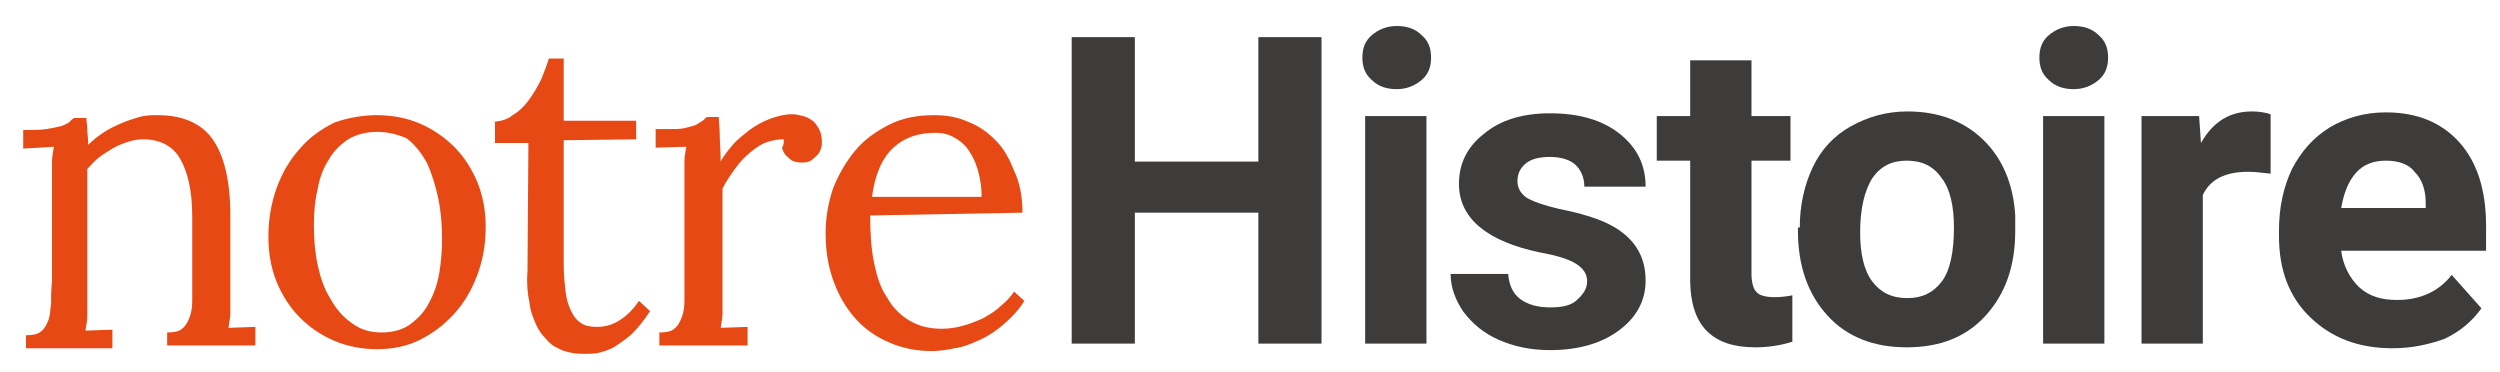
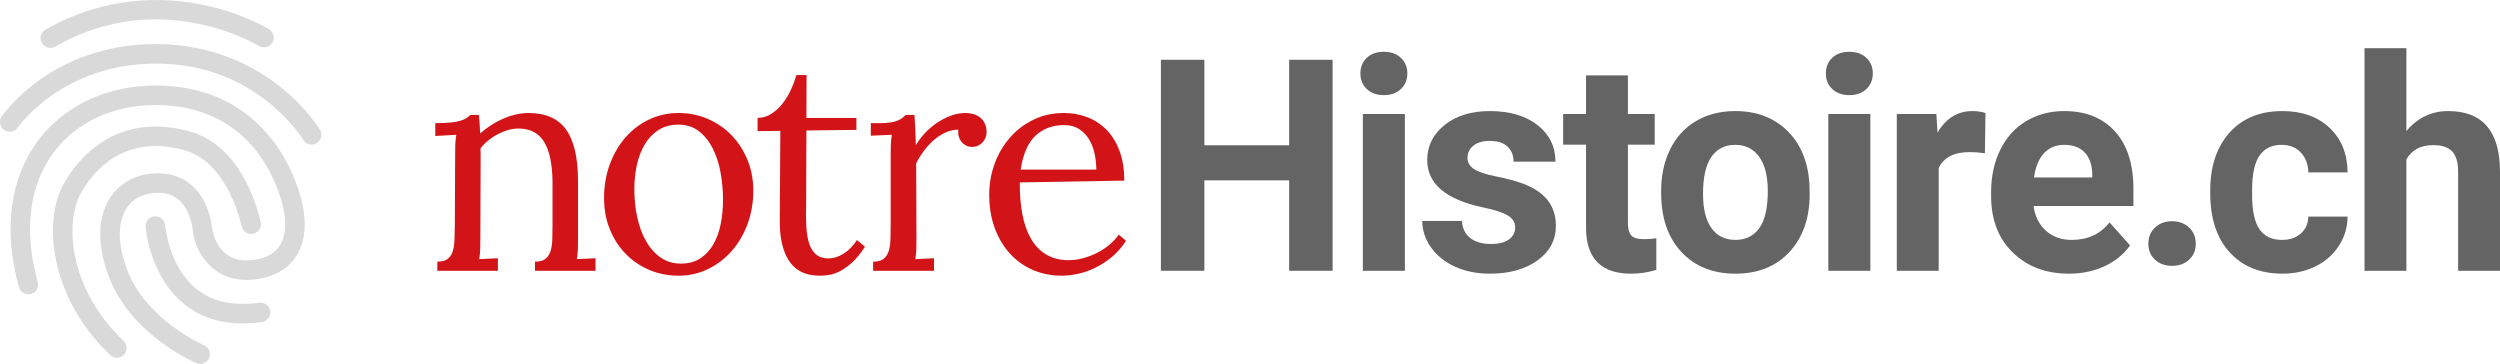
- <svg xmlns="http://www.w3.org/2000/svg" version="1.1" id="Calque_1" x="0px" y="0px" viewBox="0 0 269.2 40" style="enable-background:new 0 0 269.2 40;" xml:space="preserve">
-   <style type="text/css">
- 	.st0{fill:#E74915;}
- 	.st1{fill:#3D3C3B;}
- </style>
-   <g id="XMLID_20_">
-     <g id="XMLID_23_">
-       <path id="XMLID_19_" class="st0" d="M5.6,18.9c0-0.5,0-1,0-1.5c0-0.5,0.1-1,0.2-1.6L2.5,16v-2c1,0,1.8,0,2.5-0.1    c0.6-0.1,1.1-0.2,1.5-0.3c0.4-0.1,0.7-0.3,0.9-0.4C7.6,13,7.8,12.8,8,12.7h1.3c0,0.4,0.1,0.8,0.1,1.2c0,0.5,0.1,1,0.1,1.7    c0.5-0.5,1-0.9,1.6-1.3c0.6-0.4,1.2-0.7,1.9-1c0.7-0.3,1.3-0.5,2-0.7c0.7-0.2,1.4-0.2,2-0.2c2.7,0,4.7,0.9,5.9,2.6    c1.2,1.7,1.9,4.4,1.9,8.1V32c0,0.6,0,1.2,0,1.7c0,0.5-0.1,1-0.2,1.6l2.9-0.1v2h-9.5v-1.4c0.7,0,1.3-0.1,1.6-0.4    c0.4-0.3,0.6-0.7,0.8-1.2c0.2-0.5,0.3-1.1,0.3-1.8c0-0.7,0-1.5,0-2.4v-6.7c0-2.8-0.5-4.8-1.3-6.2c-0.8-1.4-2.2-2.1-4-2.1    c-0.6,0-1.1,0.1-1.7,0.3c-0.6,0.2-1.1,0.4-1.6,0.7c-0.5,0.3-1,0.6-1.5,1c-0.5,0.4-0.8,0.8-1.2,1.2c0,0.3,0,0.6,0,0.9v1l0,12.2    c0,0.6,0,1.2,0,1.7c0,0.5-0.1,1-0.2,1.6l2.9-0.1v2H2.8v-1.4c0.7,0,1.3-0.1,1.6-0.4c0.4-0.3,0.6-0.7,0.8-1.2    c0.2-0.5,0.2-1.1,0.3-1.8c0-0.7,0-1.5,0.1-2.4L5.6,18.9z" />
-       <path id="XMLID_45_" class="st0" d="M40.6,12.4c1.6,0,3.2,0.3,4.6,0.9c1.4,0.6,2.7,1.5,3.7,2.5c1.1,1.1,1.9,2.4,2.5,3.8    c0.6,1.5,0.9,3.1,0.9,4.8c0,1.9-0.3,3.6-0.9,5.2c-0.6,1.6-1.4,3-2.5,4.2c-1.1,1.2-2.3,2.1-3.7,2.8c-1.4,0.7-3,1-4.6,1    c-1.6,0-3.2-0.3-4.6-0.9c-1.4-0.6-2.6-1.4-3.7-2.5c-1.1-1.1-1.9-2.4-2.5-3.8c-0.6-1.5-0.9-3.1-0.9-4.9c0-1.9,0.3-3.6,0.9-5.3    c0.6-1.6,1.4-3,2.5-4.2c1-1.2,2.3-2.1,3.7-2.8C37.4,12.7,39,12.4,40.6,12.4 M40.6,14.2c-1.2,0-2.3,0.3-3.1,0.8    c-0.9,0.6-1.6,1.3-2.1,2.2c-0.6,0.9-1,2-1.2,3.2c-0.3,1.2-0.4,2.5-0.4,3.8c0,1.5,0.1,2.9,0.4,4.3c0.3,1.4,0.7,2.6,1.4,3.7    c0.6,1.1,1.4,2,2.3,2.6c0.9,0.7,2,1,3.2,1c1.2,0,2.3-0.3,3.1-0.9c0.8-0.6,1.5-1.3,2-2.3c0.5-0.9,0.9-2,1.1-3.2    c0.2-1.2,0.3-2.4,0.3-3.7c0-1.4-0.1-2.8-0.4-4.3c-0.3-1.4-0.7-2.7-1.2-3.8c-0.6-1.1-1.3-2-2.2-2.7C42.9,14.5,41.8,14.2,40.6,14.2" />
-       <path id="XMLID_16_" class="st0" d="M53,13.1c0.8,0,1.6-0.2,2.2-0.7c0.7-0.4,1.3-1,1.8-1.7c0.5-0.7,0.9-1.4,1.3-2.2    c0.3-0.8,0.6-1.5,0.8-2.2h1.6c0,1.3,0,2.5,0,3.6c0,1.1,0,2.1,0,3.1h7.8V15l-7.8,0.1c0,2.1,0,3.8,0,5.3c0,1.5,0,2.7,0,3.7    c0,1,0,1.8,0,2.3c0,0.6,0,1,0,1.3c0,0.3,0,0.5,0,0.6v0.2c0,1.1,0.1,2,0.2,2.9c0.1,0.8,0.3,1.5,0.6,2.1c0.3,0.6,0.6,1,1.1,1.3    c0.4,0.3,1,0.4,1.7,0.4c0.8,0,1.6-0.2,2.4-0.7c0.8-0.5,1.5-1.2,2.1-2.1l1.2,1.1c-0.7,1.1-1.4,1.9-2,2.5c-0.7,0.6-1.3,1-1.9,1.4    c-0.6,0.3-1.2,0.5-1.7,0.6c-0.5,0.1-1,0.1-1.4,0.1c-0.5,0-0.9,0-1.4-0.1c-0.5-0.1-1-0.2-1.5-0.5c-0.5-0.2-0.9-0.5-1.3-1    c-0.4-0.4-0.8-0.9-1.1-1.6c-0.3-0.7-0.6-1.4-0.7-2.4c-0.2-0.9-0.3-2-0.2-3.3l0.1-13.8l-3.6,0V13.1z" />
-       <path id="XMLID_15_" class="st0" d="M84.4,15c-0.6,0-1.2,0.1-1.8,0.3c-0.6,0.2-1.2,0.6-1.8,1.1c-0.6,0.5-1.1,1-1.6,1.7    c-0.5,0.7-1,1.4-1.4,2.2l0,11.7c0,0.6,0,1.2,0,1.7c0,0.5-0.1,1-0.2,1.6l2.9-0.1v2h-9.5v-1.4c0.7,0,1.3-0.1,1.6-0.4    c0.4-0.3,0.6-0.7,0.8-1.2c0.2-0.5,0.3-1.1,0.3-1.8c0-0.7,0-1.5,0-2.4V18.9c0-0.5,0-1,0-1.5c0-0.5,0.1-1,0.2-1.6l-3.3,0.1v-2h1.4    c0.7,0,1.2,0,1.7-0.1c0.4-0.1,0.8-0.2,1.1-0.3c0.3-0.1,0.5-0.3,0.7-0.4c0.2-0.1,0.4-0.3,0.6-0.5h1.3c0,0.5,0.1,1.1,0.1,1.9    c0,0.7,0.1,1.7,0.1,2.9c0.3-0.6,0.8-1.2,1.3-1.8c0.5-0.6,1.2-1.1,1.8-1.6c0.7-0.5,1.4-0.9,2.2-1.2c0.8-0.3,1.6-0.5,2.4-0.5    c0.4,0,0.8,0.1,1.2,0.2c0.4,0.1,0.7,0.3,1,0.5c0.3,0.2,0.5,0.6,0.7,0.9c0.2,0.4,0.3,0.8,0.3,1.4c0,0.2,0,0.5-0.1,0.7    c-0.1,0.3-0.2,0.5-0.4,0.7c-0.2,0.2-0.4,0.4-0.7,0.6c-0.3,0.2-0.6,0.2-1.1,0.2c-0.3,0-0.7-0.1-0.9-0.2c-0.3-0.2-0.5-0.4-0.7-0.6    c-0.2-0.2-0.3-0.5-0.4-0.8C84.4,15.7,84.4,15.3,84.4,15" />
-       <path id="XMLID_40_" class="st0" d="M110.1,22.9l-16.4,0.3c0,1.8,0.1,3.5,0.4,5c0.3,1.5,0.7,2.8,1.4,3.8c0.6,1.1,1.4,1.9,2.4,2.5    c1,0.6,2.1,0.9,3.5,0.9c0.7,0,1.5-0.1,2.2-0.3c0.8-0.2,1.5-0.5,2.2-0.8c0.7-0.4,1.4-0.8,1.9-1.3c0.6-0.5,1.1-1,1.5-1.6l1.1,1    c-0.6,1-1.4,1.8-2.2,2.5c-0.8,0.7-1.7,1.3-2.6,1.7c-0.9,0.4-1.8,0.8-2.7,0.9c-0.9,0.2-1.8,0.3-2.5,0.3c-1.6,0-3.1-0.3-4.5-0.9    c-1.4-0.6-2.6-1.4-3.6-2.5c-1-1.1-1.8-2.4-2.4-4c-0.6-1.6-0.9-3.3-0.9-5.3c0-1.7,0.3-3.3,0.8-4.8c0.6-1.5,1.4-2.9,2.4-4.1    c1-1.2,2.3-2.1,3.7-2.8c1.4-0.7,3-1,4.8-1c1.3,0,2.5,0.2,3.6,0.7c1.1,0.4,2.1,1.1,3,2c0.9,0.9,1.5,2,2,3.3    C109.8,19.6,110.1,21.2,110.1,22.9 M100.7,14.3c-1.8,0-3.3,0.5-4.5,1.6c-1.2,1.1-2,2.9-2.3,5.3h11.8c0-0.8-0.1-1.7-0.3-2.5    c-0.2-0.8-0.5-1.6-0.9-2.2c-0.4-0.7-0.9-1.2-1.6-1.6C102.3,14.5,101.6,14.3,100.7,14.3" />
-       <polygon id="XMLID_12_" class="st1" points="142.3,37 135.5,37 135.5,22.9 122.2,22.9 122.2,37 115.4,37 115.4,4 122.2,4     122.2,17.4 135.5,17.4 135.5,4 142.3,4   " />
-       <path id="XMLID_36_" class="st1" d="M146.7,6.2c0-1,0.3-1.8,1-2.4c0.7-0.6,1.6-1,2.7-1c1.1,0,2,0.3,2.7,1c0.7,0.6,1,1.4,1,2.4    c0,1-0.3,1.8-1,2.4c-0.7,0.6-1.6,1-2.7,1c-1.1,0-2-0.3-2.7-1C147,8,146.7,7.2,146.7,6.2 M153.6,37h-6.6V12.5h6.6V37z" />
-       <path id="XMLID_9_" class="st1" d="M170.9,30.3c0-0.8-0.4-1.4-1.2-1.9c-0.8-0.5-2.1-0.9-3.8-1.2c-5.8-1.2-8.8-3.7-8.8-7.4    c0-2.2,0.9-4,2.7-5.4c1.8-1.5,4.2-2.2,7.1-2.2c3.1,0,5.6,0.7,7.5,2.2c1.9,1.5,2.8,3.4,2.8,5.7h-6.6c0-0.9-0.3-1.7-0.9-2.3    c-0.6-0.6-1.6-0.9-2.8-0.9c-1.1,0-2,0.2-2.6,0.7c-0.6,0.5-0.9,1.1-0.9,1.9c0,0.7,0.3,1.3,1,1.8c0.7,0.4,1.8,0.8,3.5,1.2    c1.6,0.3,3,0.7,4.1,1.1c3.5,1.3,5.2,3.5,5.2,6.6c0,2.2-1,4-2.9,5.4c-1.9,1.4-4.4,2.1-7.4,2.1c-2.1,0-3.9-0.4-5.5-1.1    c-1.6-0.7-2.8-1.7-3.8-3c-0.9-1.3-1.4-2.7-1.4-4.1h6.2c0.1,1.2,0.5,2.1,1.3,2.7c0.8,0.6,1.9,0.9,3.2,0.9c1.3,0,2.2-0.2,2.8-0.7    C170.6,31.6,170.9,31,170.9,30.3" />
-       <path id="XMLID_8_" class="st1" d="M188.6,6.5v6h4.2v4.8h-4.2v12.2c0,0.9,0.2,1.6,0.5,1.9c0.3,0.4,1,0.6,2,0.6    c0.7,0,1.4-0.1,1.9-0.2v5c-1.3,0.4-2.6,0.6-4,0.6c-4.6,0-6.9-2.3-7-7V17.3h-3.6v-4.8h3.6v-6H188.6z" />
-       <path id="XMLID_31_" class="st1" d="M193.8,24.5c0-2.4,0.5-4.6,1.4-6.5c0.9-1.9,2.3-3.4,4.1-4.4c1.8-1,3.8-1.6,6.1-1.6    c3.3,0,6,1,8.1,3c2.1,2,3.3,4.8,3.5,8.2l0,1.7c0,3.8-1.1,6.8-3.2,9.1c-2.1,2.3-4.9,3.4-8.5,3.4c-3.5,0-6.4-1.1-8.5-3.4    c-2.1-2.3-3.2-5.3-3.2-9.2V24.5z M200.3,25c0,2.3,0.4,4.1,1.3,5.3c0.9,1.2,2.1,1.8,3.8,1.8c1.6,0,2.8-0.6,3.7-1.8    c0.9-1.2,1.3-3.2,1.3-5.8c0-2.3-0.4-4.1-1.3-5.3c-0.9-1.3-2.1-1.9-3.8-1.9c-1.6,0-2.8,0.6-3.7,1.9C200.8,20.5,200.3,22.4,200.3,25    " />
-       <path id="XMLID_28_" class="st1" d="M219.6,6.2c0-1,0.3-1.8,1-2.4c0.7-0.6,1.6-1,2.7-1c1.1,0,2,0.3,2.7,1c0.7,0.6,1,1.4,1,2.4    c0,1-0.3,1.8-1,2.4c-0.7,0.6-1.6,1-2.7,1c-1.1,0-2-0.3-2.7-1C219.9,8,219.6,7.2,219.6,6.2 M226.5,37H220V12.5h6.6V37z" />
-       <path id="XMLID_3_" class="st1" d="M244.5,18.7c-0.9-0.1-1.7-0.2-2.4-0.2c-2.5,0-4.1,0.8-4.9,2.5v16h-6.6V12.5h6.2l0.2,2.9    c1.3-2.3,3.1-3.4,5.5-3.4c0.7,0,1.4,0.1,2,0.3L244.5,18.7z" />
-       <path id="XMLID_24_" class="st1" d="M257.6,37.5c-3.6,0-6.5-1.1-8.8-3.3c-2.3-2.2-3.4-5.1-3.4-8.8v-0.6c0-2.5,0.5-4.7,1.4-6.6    c1-1.9,2.3-3.4,4.1-4.5c1.7-1,3.7-1.6,6-1.6c3.4,0,6,1.1,7.9,3.2c1.9,2.1,2.9,5.1,2.9,9v2.7h-15.6c0.2,1.6,0.9,2.9,1.9,3.9    c1.1,1,2.4,1.4,4.1,1.4c2.5,0,4.5-0.9,5.9-2.7l3.2,3.6c-1,1.4-2.3,2.5-4,3.3C261.5,37.1,259.7,37.5,257.6,37.5 M256.9,17.3    c-1.3,0-2.4,0.4-3.2,1.3c-0.8,0.9-1.3,2.1-1.6,3.8h9.1v-0.5c0-1.5-0.4-2.6-1.2-3.4C259.4,17.7,258.3,17.3,256.9,17.3" />
+ <svg xmlns="http://www.w3.org/2000/svg" version="1.1" id="XMLID_1_" x="0px" y="0px" viewBox="0 0 1751.14 254.896" enable-background="new 0 0 1751.14 254.896" xml:space="preserve">
+   <g id="nh-brand">
+     <g>
+       <g>
+         <path fill="#D21419" d="M318.806,108.323c0-2.231,0.033-4.495,0.101-6.795c0.068-2.3,0.306-4.671,0.712-7.11     l-14.718,0.836v-8.99c4.531,0,8.219-0.156,11.062-0.472c2.843-0.312,5.126-0.748,6.853-1.308     c1.724-0.556,3.061-1.164,4.007-1.828c0.947-0.663,1.828-1.376,2.641-2.143h5.988     c0.133,1.603,0.286,3.435,0.455,5.487c0.169,2.059,0.322,4.55,0.459,7.478     c2.231-2.023,4.684-3.903,7.357-5.646c2.674-1.743,5.464-3.259,8.375-4.547     c2.908-1.291,5.903-2.303,8.983-3.031c3.077-0.732,6.105-1.099,9.084-1.099     c12.044,0,20.842,3.887,26.391,11.657c5.549,7.774,8.323,19.847,8.323,36.227v39.938     c0,2.859-0.036,5.383-0.101,7.579c-0.068,2.196-0.306,4.514-0.712,6.954l13.095-0.628v8.782h-42.43v-6.378     c3.181,0,5.598-0.644,7.26-1.935c1.655-1.288,2.856-3.083,3.601-5.383c0.745-2.3,1.168-5.051,1.272-8.258     c0.101-3.207,0.15-6.726,0.15-10.561v-29.901c-0.137-12.337-2.098-21.623-5.887-27.861     c-3.789-6.238-9.813-9.358-18.068-9.358c-2.505,0-5.009,0.384-7.51,1.148c-2.505,0.771-4.908,1.763-7.208,2.983     c-2.3,1.22-4.466,2.664-6.495,4.339c-2.03,1.672-3.789,3.483-5.279,5.435     c0.068,1.256,0.101,2.599,0.101,4.027v4.339l-0.202,54.679c0,2.859-0.036,5.383-0.101,7.579     c-0.068,2.196-0.306,4.514-0.712,6.954l13.095-0.628v8.782h-42.43v-6.378c3.181,0,5.601-0.644,7.26-1.935     c1.655-1.288,2.843-3.083,3.552-5.383c0.712-2.3,1.116-5.051,1.216-8.258c0.104-3.207,0.189-6.726,0.257-10.561     L318.806,108.323z" />
+       </g>
+       <g>
+         <path fill="#D21419" d="M475.282,87.308c-5.481,0-10.168,1.259-14.058,3.77c-3.893,2.511-7.091,5.861-9.592,10.047     c-2.504,4.186-4.349,9-5.533,14.445c-1.184,5.441-1.776,11.091-1.776,16.956     c0,6.629,0.66,13.082,1.978,19.359c1.321,6.281,3.334,11.846,6.04,16.695     c2.706,4.85,6.105,8.736,10.203,11.67c4.092,2.931,8.88,4.394,14.36,4.394c5.481,0,10.099-1.272,13.856-3.818     c3.757-2.547,6.801-5.913,9.136-10.102c2.335-4.183,4.01-8.964,5.025-14.337     c1.015-5.373,1.522-10.883,1.522-16.536c0-6.42-0.576-12.77-1.727-19.05     c-1.151-6.277-2.979-11.895-5.481-16.848c-2.505-4.954-5.734-8.967-9.693-12.038S480.83,87.308,475.282,87.308      M475.282,79.154c7.309,0,14.142,1.376,20.504,4.131c6.359,2.755,11.891,6.551,16.595,11.397     c4.703,4.843,8.427,10.594,11.166,17.248c2.742,6.658,4.111,13.853,4.111,21.59     c0,8.294-1.337,16.064-4.01,23.314c-2.674,7.25-6.362,13.557-11.062,18.923     c-4.707,5.367-10.252,9.601-16.647,12.701c-6.395,3.103-13.283,4.654-20.657,4.654     c-7.309,0-14.126-1.343-20.452-4.027c-6.33-2.683-11.842-6.43-16.546-11.238     c-4.703-4.811-8.408-10.541-11.114-17.2c-2.709-6.655-4.062-13.957-4.062-21.903     c0-8.431,1.337-16.292,4.01-23.575c2.674-7.282,6.346-13.592,11.013-18.923     c4.671-5.334,10.184-9.517,16.546-12.548C461.035,80.669,467.905,79.154,475.282,79.154" />
+       </g>
+       <g>
+         <path fill="#D21419" d="M530.653,82.604c3.653-0.068,6.97-1.099,9.946-3.083c2.979-1.987,5.601-4.459,7.868-7.422     c2.267-2.963,4.176-6.186,5.734-9.673c1.555-3.483,2.774-6.759,3.656-9.826h7.104     c0,5.715-0.016,11.046-0.049,15.996c-0.036,4.95-0.052,9.618-0.052,14.009h35.017V90.97l-35.017,0.416     c-0.068,9.27-0.101,17.183-0.101,23.734c0,6.551-0.019,12.021-0.052,16.412     c-0.036,4.391-0.049,7.858-0.049,10.402c0,2.547-0.019,4.482-0.052,5.806c-0.036,1.324-0.052,2.176-0.052,2.56     v0.68c0,4.879,0.254,9.185,0.761,12.913c0.507,3.727,1.373,6.866,2.589,9.41     c1.22,2.543,2.826,4.459,4.824,5.75c1.994,1.288,4.514,1.932,7.559,1.932c3.587,0,7.139-1.112,10.659-3.344     c3.519-2.231,6.632-5.402,9.338-9.514l5.585,4.703c-3.048,4.739-6.076,8.453-9.084,11.133     c-3.012,2.687-5.874,4.707-8.577,6.066c-2.709,1.356-5.23,2.212-7.562,2.56     c-2.335,0.348-4.385,0.524-6.141,0.524c-2.101,0-4.248-0.176-6.447-0.524c-2.199-0.348-4.365-1.028-6.495-2.039     c-2.134-1.008-4.131-2.439-5.991-4.287c-1.861-1.844-3.5-4.232-4.921-7.159     c-1.421-2.927-2.537-6.482-3.35-10.665c-0.813-4.183-1.184-9.13-1.116-14.845l0.407-61.896l-15.938,0.107     V82.604z" />
+       </g>
+       <g>
+         <path fill="#D21419" d="M671.277,90.863c-2.638-0.068-5.315,0.436-8.018,1.516     c-2.709,1.083-5.364,2.667-7.969,4.758c-2.605,2.091-5.061,4.599-7.361,7.526     c-2.3,2.927-4.365,6.17-6.19,9.722l0.202,52.591c0,2.859-0.036,5.383-0.101,7.579     c-0.068,2.196-0.306,4.514-0.712,6.954l13.095-0.628v8.782h-42.631v-6.378c3.181,0,5.598-0.644,7.256-1.935     c1.659-1.288,2.859-3.083,3.604-5.383c0.745-2.3,1.168-5.051,1.269-8.258c0.104-3.207,0.153-6.726,0.153-10.561     v-48.928c0-2.228,0.033-4.479,0.101-6.743c0.068-2.264,0.306-4.619,0.712-7.058l-14.718,0.628v-8.782h6.394     c2.976,0,5.445-0.156,7.409-0.472c1.961-0.312,3.604-0.748,4.924-1.308c1.317-0.556,2.417-1.164,3.298-1.828     c0.878-0.66,1.724-1.376,2.537-2.143h5.988c0.205,2.231,0.39,5.002,0.559,8.31     c0.166,3.311,0.319,7.582,0.455,12.809c1.558-2.648,3.555-5.315,5.988-7.998c2.436-2.683,5.178-5.087,8.222-7.214     c3.044-2.124,6.326-3.867,9.845-5.227c3.519-1.36,7.139-2.039,10.864-2.039c1.893,0,3.737,0.26,5.529,0.784     c1.792,0.524,3.35,1.343,4.671,2.459c1.321,1.116,2.384,2.508,3.197,4.179     c0.813,1.675,1.216,3.695,1.216,6.066c0,0.976-0.185,2.056-0.556,3.24c-0.374,1.187-0.982,2.3-1.828,3.347     c-0.846,1.044-1.913,1.916-3.197,2.612c-1.285,0.699-2.878,1.047-4.771,1.047c-1.558,0-2.96-0.348-4.212-1.047     c-1.252-0.696-2.3-1.584-3.145-2.664c-0.849-1.08-1.457-2.335-1.828-3.767     C671.157,93.983,671.075,92.467,671.277,90.863" />
+       </g>
+       <g>
+         <path fill="#D21419" d="M745.484,87.624c-8.118,0-14.819,2.446-20.098,7.344s-8.766,12.835-10.454,23.809h52.984     c0-3.75-0.407-7.481-1.22-11.202c-0.81-3.714-2.114-7.048-3.906-10.002c-1.795-2.95-4.111-5.347-6.954-7.188     C752.994,88.545,749.543,87.624,745.484,87.624 M787.507,126.515l-73.186,1.256     c-0.068,8.239,0.543,15.713,1.828,22.417c1.285,6.704,3.314,12.431,6.092,17.177     c2.771,4.752,6.343,8.418,10.707,11c4.365,2.586,9.592,3.877,15.684,3.877c3.246,0,6.56-0.459,9.946-1.369     c3.383-0.911,6.648-2.153,9.793-3.734c3.148-1.577,6.04-3.467,8.681-5.676c2.638-2.208,4.837-4.576,6.596-7.1     l5.074,4.287c-2.84,4.459-6.141,8.242-9.894,11.342c-3.757,3.103-7.65,5.63-11.673,7.582     c-4.027,1.952-8.07,3.363-12.129,4.235c-4.062,0.868-7.852,1.304-11.371,1.304     c-7.172,0-13.853-1.324-20.046-3.971s-11.556-6.447-16.087-11.397c-4.537-4.947-8.105-10.906-10.711-17.876     c-2.605-6.97-3.906-14.812-3.906-23.526c0-7.526,1.249-14.721,3.753-21.587s6.056-12.945,10.659-18.244     c4.602-5.295,10.116-9.514,16.546-12.652c6.427-3.135,13.566-4.703,21.418-4.703     c5.75,0,11.179,0.976,16.289,2.927c5.11,1.952,9.595,4.879,13.449,8.782     c3.857,3.903,6.905,8.834,9.136,14.793C786.391,111.615,787.507,118.569,787.507,126.515" />
+       </g>
+     </g>
+     <g>
+       <polygon fill="#646464" points="933.441,189.663 902.99,189.663 902.99,126.326 843.608,126.326 843.608,189.663     813.158,189.663 813.158,41.873 843.608,41.873 843.608,101.759 902.99,101.759 902.99,41.873 933.441,41.873   " />
+     </g>
+     <g>
+       <g>
+         <path fill="#646464" d="M984.056,189.661h-29.436V79.835h29.436V189.661z M952.893,51.414     c0-4.397,1.47-8.018,4.417-10.86c2.943-2.843,6.951-4.264,12.028-4.264c5.006,0,8.996,1.421,11.976,4.264     c2.976,2.843,4.466,6.463,4.466,10.86c0,4.466-1.506,8.122-4.515,10.961c-3.015,2.843-6.99,4.264-11.927,4.264     c-4.941,0-8.918-1.421-11.927-4.264C954.399,59.536,952.893,55.88,952.893,51.414" />
+       </g>
+       <g>
+         <path fill="#646464" d="M1061.312,159.313c0-3.584-1.776-6.411-5.328-8.476c-3.555-2.062-9.257-3.906-17.105-5.533     c-26.121-5.481-39.18-16.575-39.18-33.293c0-9.741,4.043-17.879,12.129-24.41     c8.086-6.531,18.66-9.793,31.722-9.793c13.937,0,25.087,3.282,33.443,9.845     c8.359,6.564,12.539,15.089,12.539,25.578h-29.335c0-4.196-1.356-7.663-4.062-10.405     c-2.706-2.739-6.935-4.111-12.688-4.111c-4.941,0-8.762,1.119-11.469,3.35     c-2.706,2.235-4.059,5.074-4.059,8.528c0,3.246,1.539,5.871,4.619,7.865c3.077,1.997,8.271,3.721,15.58,5.178     c7.309,1.454,13.466,3.096,18.474,4.921c15.495,5.686,23.243,15.531,23.243,29.54     c0,10.015-4.297,18.117-12.89,24.31c-8.597,6.19-19.691,9.286-33.293,9.286c-9.205,0-17.375-1.639-24.515-4.921     c-7.139-3.282-12.737-7.783-16.799-13.501c-4.059-5.718-6.089-11.891-6.089-18.523h27.813     c0.27,5.211,2.199,9.201,5.786,11.976c3.584,2.778,8.388,4.163,14.412,4.163c5.617,0,9.862-1.067,12.74-3.197     C1059.874,165.554,1061.312,162.764,1061.312,159.313" />
+       </g>
+       <g>
+         <path fill="#646464" d="M1140.28,52.835v27h18.777v21.519h-18.777v54.812c0,4.062,0.777,6.97,2.335,8.73     c1.555,1.76,4.531,2.638,8.931,2.638c3.249,0,6.125-0.234,8.629-0.709v22.231     c-5.754,1.756-11.674,2.638-17.765,2.638c-20.569,0-31.059-10.389-31.465-31.163v-59.177h-16.038V79.834h16.038     V52.835H1140.28z" />
+       </g>
+       <g>
+         <path fill="#646464" d="M1192.892,135.816c0,10.438,1.961,18.419,5.887,23.942c3.922,5.523,9.543,8.284,16.848,8.284     c7.107,0,12.656-2.729,16.647-8.183c3.994-5.455,5.991-14.181,5.991-26.177c0-10.233-1.997-18.162-5.991-23.789     c-3.991-5.624-9.608-8.437-16.848-8.437c-7.175,0-12.724,2.797-16.647,8.385     C1194.853,115.435,1192.892,124.094,1192.892,135.816 M1163.557,133.734c0-10.893,2.098-20.605,6.294-29.133     c4.196-8.525,10.232-15.124,18.117-19.792c7.884-4.671,17.037-7.003,27.458-7.003     c14.819,0,26.915,4.534,36.289,13.599c9.371,9.071,14.598,21.386,15.681,36.949l0.202,7.51     c0,16.852-4.7,30.369-14.106,40.553c-9.406,10.184-22.026,15.274-37.863,15.274     c-15.833,0-28.47-5.074-37.912-15.225c-9.439-10.151-14.158-23.955-14.158-41.411V133.734z" />
+       </g>
+       <g>
+         <path fill="#646464" d="M1310.098,189.661h-29.436V79.835h29.436V189.661z M1278.936,51.414     c0-4.397,1.47-8.018,4.414-10.86c2.943-2.843,6.954-4.264,12.031-4.264c5.006,0,8.997,1.421,11.976,4.264     c2.976,2.843,4.466,6.463,4.466,10.86c0,4.466-1.506,8.122-4.518,10.961     c-3.009,2.843-6.987,4.264-11.924,4.264c-4.941,0-8.918-1.421-11.927-4.264     C1280.441,59.536,1278.936,55.88,1278.936,51.414" />
+       </g>
+       <g>
+         <path fill="#646464" d="M1390.336,107.342c-3.994-0.54-7.51-0.813-10.558-0.813     c-11.098,0-18.37,3.757-21.821,11.267v71.865h-29.335V79.835h27.712l0.81,13.095     c5.887-10.083,14.041-15.124,24.462-15.124c3.249,0,6.294,0.439,9.136,1.317L1390.336,107.342z" />
+       </g>
+       <g>
+         <path fill="#646464" d="M1445.844,101.457c-5.819,0-10.541,1.971-14.158,5.913c-3.623,3.942-5.939,9.585-6.954,16.923     h40.803v-2.345c-0.137-6.525-1.893-11.569-5.279-15.141C1456.874,103.239,1452.07,101.457,1445.844,101.457      M1449.195,191.692c-16.107,0-29.218-4.937-39.333-14.819c-10.115-9.881-15.176-23.041-15.176-39.486v-2.843     c0-11.029,2.134-20.891,6.394-29.588c4.264-8.694,10.304-15.391,18.12-20.098     c7.816-4.7,16.731-7.055,26.746-7.055c15.024,0,26.85,4.739,35.476,14.21     c8.629,9.478,12.942,22.908,12.942,40.299v11.976h-69.936c0.947,7.175,3.809,12.926,8.577,17.258     c4.771,4.329,10.812,6.495,18.12,6.495c11.299,0,20.13-4.095,26.492-12.282l14.415,16.139     c-4.401,6.225-10.356,11.082-17.866,14.565C1466.651,189.949,1458.331,191.692,1449.195,191.692" />
+       </g>
+       <g>
+         <path fill="#646464" d="M1504.841,170.695c0-4.671,1.574-8.457,4.719-11.368c3.145-2.908,7.087-4.365,11.826-4.365     c4.804,0,8.779,1.457,11.927,4.365c3.145,2.911,4.72,6.697,4.72,11.368c0,4.602-1.558,8.34-4.671,11.218     c-3.113,2.875-7.104,4.313-11.976,4.313c-4.807,0-8.766-1.438-11.875-4.313     C1506.396,179.035,1504.841,175.297,1504.841,170.695" />
+       </g>
+       <g>
+         <path fill="#646464" d="M1598.414,168.042c5.412,0,9.81-1.486,13.196-4.466c3.383-2.976,5.142-6.938,5.279-11.875     h27.507c-0.068,7.442-2.098,14.259-6.092,20.452c-3.991,6.193-9.455,10.997-16.393,14.412     c-6.935,3.418-14.598,5.126-22.989,5.126c-15.7,0-28.083-4.989-37.151-14.972     c-9.068-9.979-13.602-23.766-13.602-41.363v-1.929c0-16.916,4.502-30.415,13.501-40.498     c9-10.083,21.35-15.124,37.05-15.124c13.736,0,24.749,3.906,33.04,11.722     c8.287,7.816,12.499,18.221,12.636,31.212h-27.507c-0.137-5.712-1.896-10.356-5.279-13.928     c-3.386-3.571-7.852-5.357-13.397-5.357c-6.837,0-11.995,2.491-15.482,7.471     c-3.483,4.983-5.227,13.066-5.227,24.245v3.051c0,11.319,1.727,19.453,5.178,24.397     C1586.132,165.57,1591.375,168.042,1598.414,168.042" />
+       </g>
+       <g>
+         <path fill="#646464" d="M1685.568,91.813c7.78-9.338,17.56-14.009,29.335-14.009     c23.819,0,35.898,13.84,36.237,41.516v70.343h-29.335V120.133c0-6.294-1.353-10.945-4.059-13.957     c-2.709-3.012-7.208-4.518-13.502-4.518c-8.593,0-14.819,3.318-18.676,9.95v78.055h-29.335V33.752h29.335V91.813     z" />
+       </g>
+       <g>
+         <path fill="#D9D9D9" d="M140.183,254.896c-0.894,0-1.802-0.177-2.677-0.549c-1.788-0.763-43.983-19.124-60.047-57.675     c-9.32-22.369-9.672-42.644-0.991-57.09c6.237-10.379,16.822-16.767,29.805-17.987     c10.866-1.019,20.084,1.547,27.403,7.629c12.509,10.395,14.646,27.488,14.948,30.81     c0.022,0.237,2.837,24.052,26.461,22.266c9.323-0.7,16.097-3.789,20.133-9.181     c4.612-6.161,5.752-15.489,3.297-26.977c-2.591-12.119-19.094-72.577-89.707-72.577     c-29.297,0-55.139,11.917-70.898,32.696c-17.436,22.989-21.517,55.368-11.492,91.173     c1.018,3.633-1.103,7.402-4.735,8.419c-3.632,1.02-7.402-1.103-8.419-4.735     C2.059,161.099,6.946,124.48,27.026,98.006C45.391,73.792,75.2,59.904,108.809,59.904     c31.61,0,57.422,10.732,76.72,31.898c18.084,19.835,24.448,42.612,26.345,51.485     c3.304,15.461,1.326,28.607-5.721,38.02c-6.414,8.567-16.803,13.621-30.045,14.617     c-27.441,2.05-39.768-20.16-41.089-34.651c-0.132-1.46-1.539-14.447-10.074-21.54     c-4.488-3.729-10.176-5.218-17.395-4.535c-8.672,0.815-15.372,4.765-19.373,11.423     c-6.295,10.476-5.606,26.804,1.892,44.799c13.949,33.476,52.41,50.197,52.797,50.362     c3.47,1.48,5.083,5.493,3.603,8.963C145.362,253.34,142.837,254.896,140.183,254.896z M81.867,250.585     c-1.692,0-3.387-0.624-4.709-1.883c-24.227-23.066-33.77-47.834-37.508-64.549     c-4.75-21.241-2.871-41.547,5.159-55.71c8.87-15.645,35.136-50.533,87.38-36.596     c33.928,9.141,46.424,47.018,50.225,62.893c0.185,0.531,0.307,1.094,0.356,1.681     c0.299,3.56-2.195,6.829-5.722,7.396c-0.642,0.105-6.314,0.814-7.917-5.885     c-2.519-10.527-12.884-45.454-40.48-52.889c-41.47-11.06-62.886,14.135-71.959,30.138     c-11.162,19.689-9.382,66.241,29.885,103.627c2.732,2.602,2.838,6.925,0.237,9.657     C85.472,249.875,83.671,250.585,81.867,250.585z M169.885,226.556c-15.942,0-29.595-4.489-40.712-13.413     c-24.258-19.471-27.067-52.837-27.175-54.248c-0.287-3.761,2.529-7.043,6.29-7.33     c3.756-0.286,7.037,2.523,7.33,6.279c0.035,0.423,2.591,29.046,22.177,44.703     c11.075,8.852,25.781,12.045,43.708,9.482c3.729-0.534,7.194,2.061,7.728,5.796     c0.534,3.734-2.062,7.194-5.796,7.728C178.751,226.222,174.233,226.556,169.885,226.556z M218.292,101.268     c-2.329,0-4.598-1.191-5.875-3.337c-0.073-0.123-8.282-13.607-25.121-26.858     c-22.375-17.608-48.655-26.537-78.107-26.537c-65.464,0-96.409,44.3-96.713,44.747     c-2.124,3.117-6.373,3.923-9.491,1.798c-3.118-2.124-3.922-6.373-1.798-9.491     c1.411-2.071,35.394-50.716,108.002-50.716c40.878,0,69.897,16.231,87.043,29.848     c18.625,14.791,27.553,29.597,27.924,30.22c1.93,3.241,0.866,7.434-2.375,9.363     C220.685,100.958,219.481,101.268,218.292,101.268z M35.2,33.533c-2.376,0-4.684-1.241-5.943-3.454     c-1.866-3.278-0.72-7.449,2.559-9.315C74.122-3.308,114.409-2.133,140.757,3.091     c28.518,5.654,46.962,16.947,47.734,17.424c3.207,1.987,4.195,6.198,2.208,9.404     c-1.986,3.203-6.192,4.193-9.396,2.213c-0.201-0.123-17.509-10.639-43.72-15.743     c-34.833-6.784-68.144-1.316-99.012,16.249C37.505,33.245,36.345,33.533,35.2,33.533z" />
+       </g>
    </g>
  </g>
</svg>
